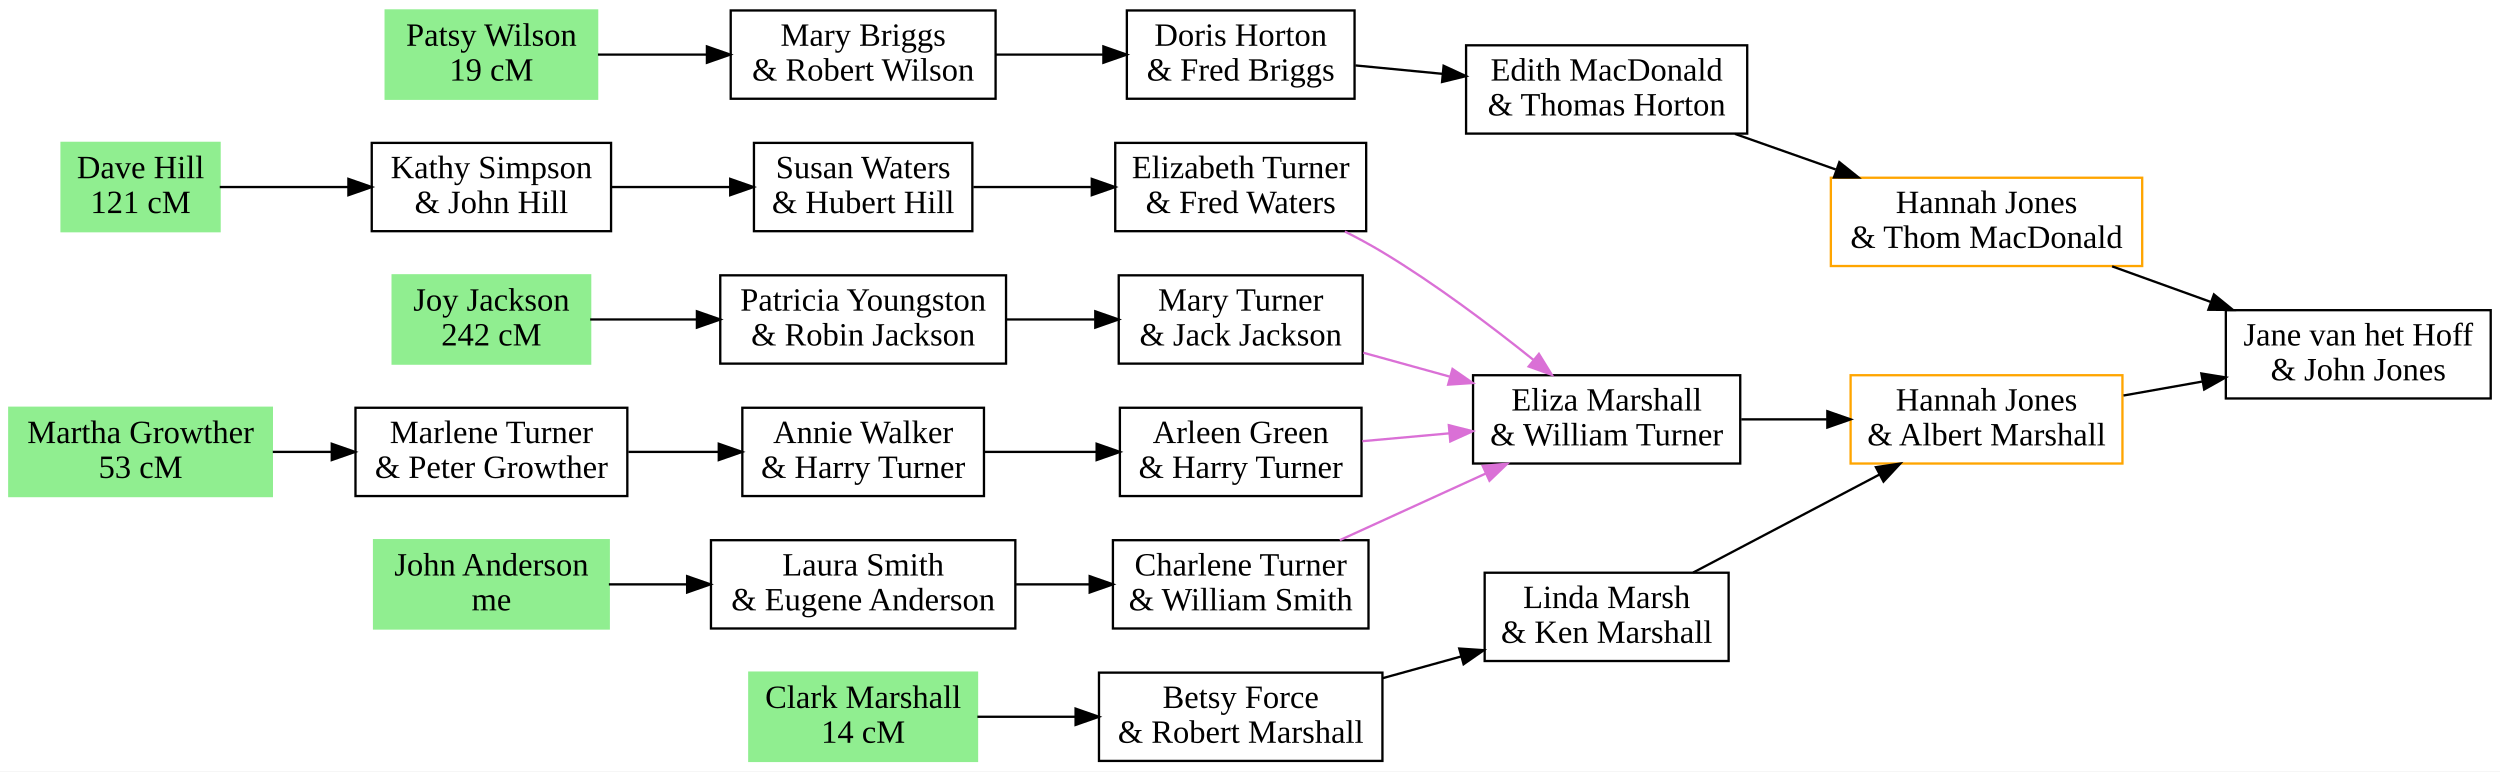
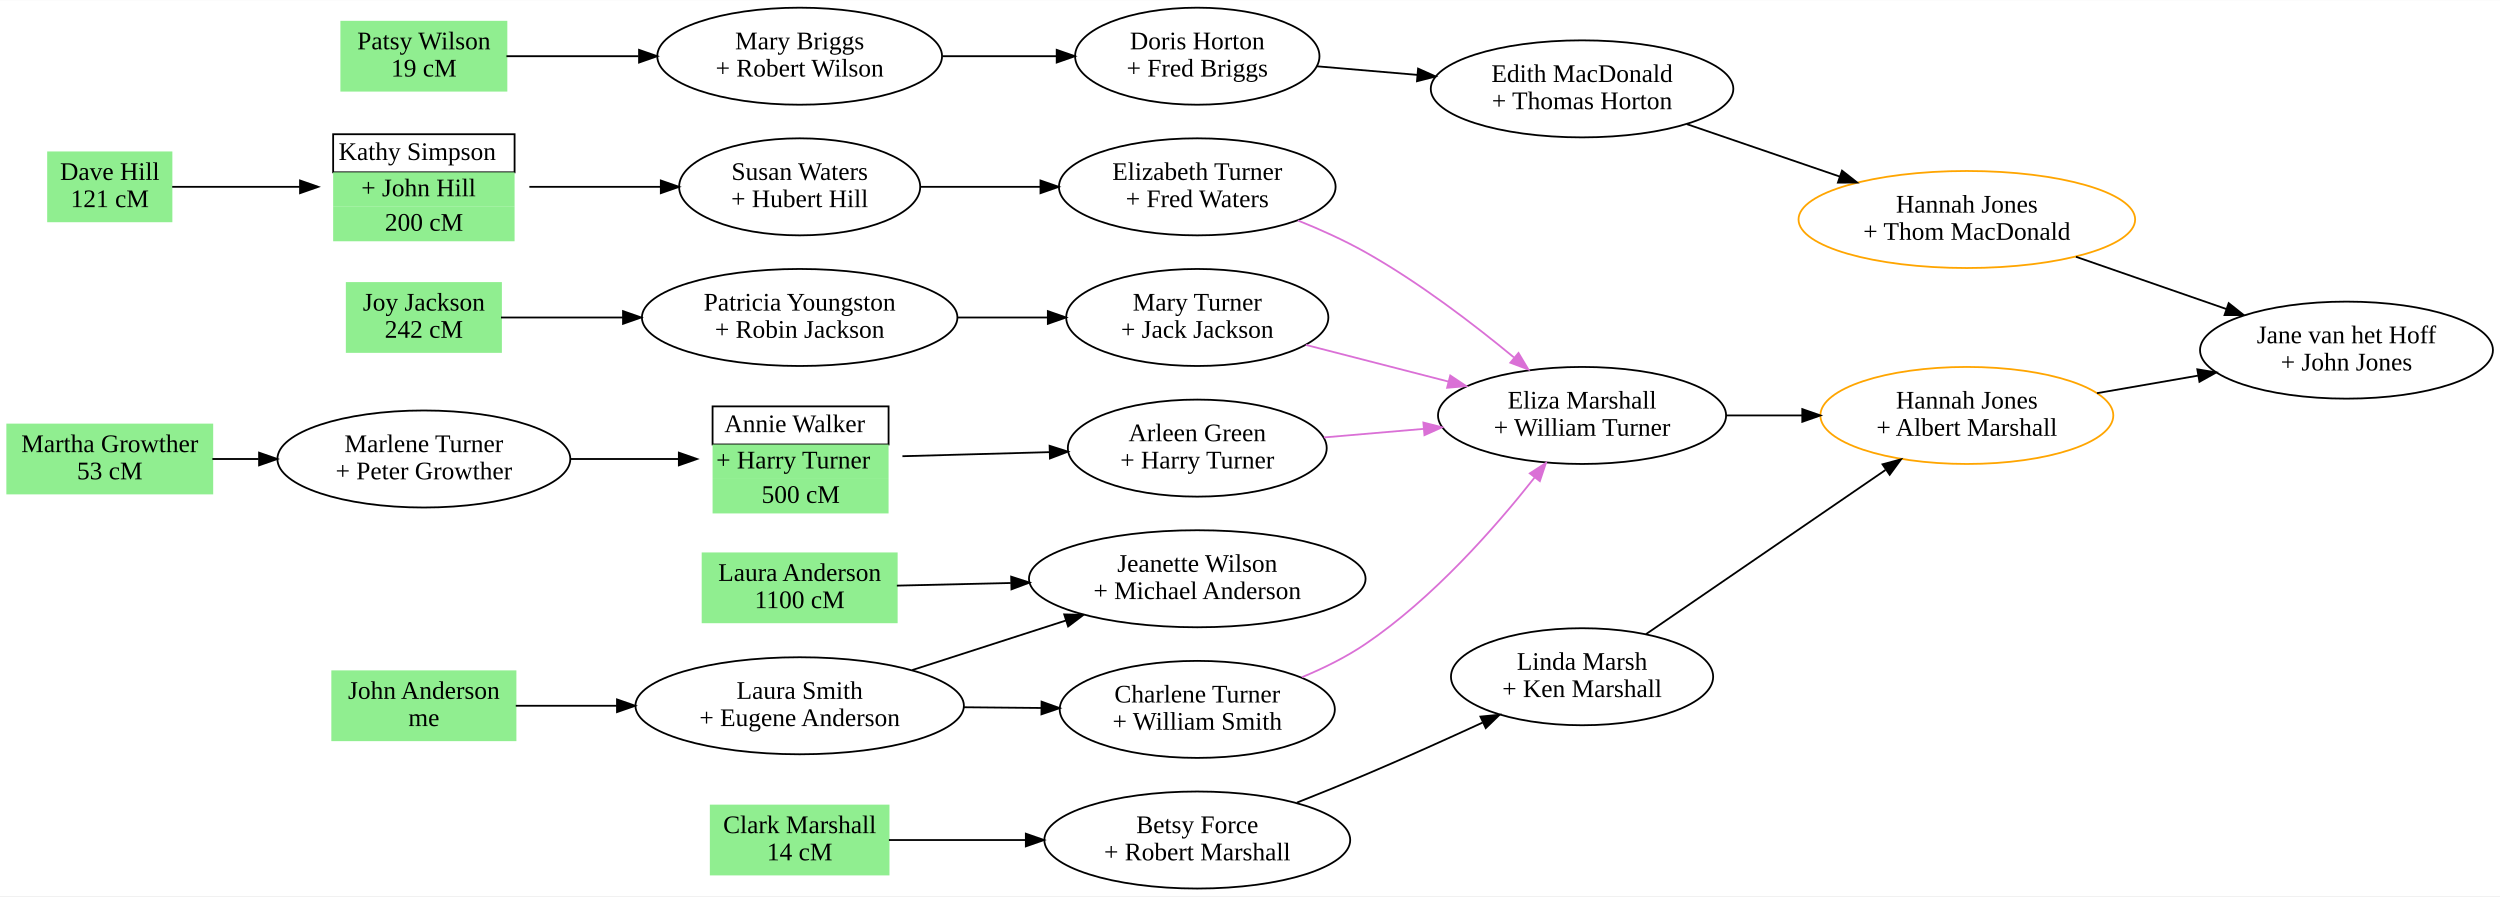
- <svg xmlns="http://www.w3.org/2000/svg" width="1076pt" height="332pt" viewBox="0.00 0.00 1076.00 332.00">
-   <g id="graph0" class="graph" transform="scale(1 1) rotate(0) translate(4 328)">
-     <polygon fill="white" stroke="transparent" points="-4,4 -4,-328 1072,-328 1072,4 -4,4" />
+ <svg xmlns="http://www.w3.org/2000/svg" width="1378pt" height="494pt" viewBox="0.00 0.00 1377.86 493.74">
+   <g id="graph0" class="graph" transform="scale(1 1) rotate(0) translate(4 489.74)">
+     <polygon fill="white" stroke="transparent" points="-4,4 -4,-489.74 1373.86,-489.74 1373.86,4 -4,4" />
    <g id="node1" class="node">
-       <polygon fill="lightgreen" stroke="lightgreen" points="162,-285.5 162,-323.5 253,-323.5 253,-285.5 162,-285.5" />
-       <text text-anchor="middle" x="207.5" y="-308.3" font-family="Times New Roman,serif" font-size="14.00">Patsy Wilson</text>
-       <text text-anchor="middle" x="207.5" y="-293.3" font-family="Times New Roman,serif" font-size="14.00">19 cM</text>
+       <polygon fill="lightgreen" stroke="lightgreen" points="184.11,-439.87 184.11,-477.87 275.11,-477.87 275.11,-439.87 184.11,-439.87" />
+       <text text-anchor="middle" x="229.61" y="-462.67" font-family="Times New Roman,serif" font-size="14.00">Patsy Wilson</text>
+       <text text-anchor="middle" x="229.61" y="-447.67" font-family="Times New Roman,serif" font-size="14.00">19 cM</text>
+     </g>
+     <g id="node2" class="node">
+       <ellipse fill="none" stroke="black" cx="436.73" cy="-458.87" rx="78.48" ry="26.74" />
+       <text text-anchor="middle" x="436.73" y="-462.67" font-family="Times New Roman,serif" font-size="14.00">Mary Briggs</text>
+       <text text-anchor="middle" x="436.73" y="-447.67" font-family="Times New Roman,serif" font-size="14.00">+ Robert Wilson</text>
+     </g>
+     <g id="edge1" class="edge">
+       <path fill="none" stroke="black" d="M275.12,-458.87C296.45,-458.87 322.78,-458.87 347.91,-458.87" />
+       <polygon fill="black" stroke="black" points="348.21,-462.37 358.21,-458.87 348.21,-455.37 348.21,-462.37" />
+     </g>
+     <g id="node3" class="node">
+       <ellipse fill="none" stroke="black" cx="655.87" cy="-458.87" rx="67.35" ry="26.74" />
+       <text text-anchor="middle" x="655.87" y="-462.67" font-family="Times New Roman,serif" font-size="14.00">Doris Horton</text>
+       <text text-anchor="middle" x="655.87" y="-447.67" font-family="Times New Roman,serif" font-size="14.00">+ Fred Briggs</text>
+     </g>
+     <g id="edge2" class="edge">
+       <path fill="none" stroke="black" d="M515.51,-458.87C535.91,-458.87 557.9,-458.87 578.24,-458.87" />
+       <polygon fill="black" stroke="black" points="578.4,-462.37 588.4,-458.87 578.4,-455.37 578.4,-462.37" />
+     </g>
+     <g id="node4" class="node">
+       <ellipse fill="none" stroke="black" cx="867.94" cy="-440.87" rx="83.38" ry="26.74" />
+       <text text-anchor="middle" x="867.94" y="-444.67" font-family="Times New Roman,serif" font-size="14.00">Edith MacDonald</text>
+       <text text-anchor="middle" x="867.94" y="-429.67" font-family="Times New Roman,serif" font-size="14.00">+ Thomas Horton</text>
+     </g>
+     <g id="edge3" class="edge">
+       <path fill="none" stroke="black" d="M721.61,-453.32C739.19,-451.82 758.54,-450.16 777.23,-448.56" />
+       <polygon fill="black" stroke="black" points="777.56,-452.04 787.23,-447.7 776.96,-445.07 777.56,-452.04" />
+     </g>
+     <g id="node5" class="node">
+       <ellipse fill="none" stroke="orange" cx="1080.01" cy="-368.87" rx="92.76" ry="26.74" />
+       <text text-anchor="middle" x="1080.01" y="-372.67" font-family="Times New Roman,serif" font-size="14.00">Hannah Jones</text>
+       <text text-anchor="middle" x="1080.01" y="-357.67" font-family="Times New Roman,serif" font-size="14.00">+ Thom MacDonald</text>
+     </g>
+     <g id="edge4" class="edge">
+       <path fill="none" stroke="black" d="M925.79,-421.39C951.77,-412.48 982.76,-401.86 1010.06,-392.5" />
+       <polygon fill="black" stroke="black" points="1011.22,-395.8 1019.55,-389.25 1008.95,-389.18 1011.22,-395.8" />
+     </g>
+     <g id="node6" class="node">
+       <ellipse fill="none" stroke="black" cx="1289.25" cy="-296.87" rx="80.72" ry="26.74" />
+       <text text-anchor="middle" x="1289.25" y="-300.67" font-family="Times New Roman,serif" font-size="14.00">Jane van het Hoff</text>
+       <text text-anchor="middle" x="1289.25" y="-285.67" font-family="Times New Roman,serif" font-size="14.00">+ John Jones</text>
+     </g>
+     <g id="edge5" class="edge">
+       <path fill="none" stroke="black" d="M1140.12,-348.33C1166.01,-339.34 1196.48,-328.75 1223.03,-319.53" />
+       <polygon fill="black" stroke="black" points="1224.33,-322.78 1232.62,-316.2 1222.03,-316.17 1224.33,-322.78" />
    </g>
    <g id="node7" class="node">
-       <polygon fill="none" stroke="black" points="310.5,-285.5 310.5,-323.5 424.5,-323.5 424.5,-285.5 310.5,-285.5" />
-       <text text-anchor="middle" x="367.5" y="-308.3" font-family="Times New Roman,serif" font-size="14.00">Mary Briggs</text>
-       <text text-anchor="middle" x="367.5" y="-293.3" font-family="Times New Roman,serif" font-size="14.00">&amp; Robert Wilson</text>
+       <ellipse fill="none" stroke="black" cx="436.73" cy="-386.87" rx="66.44" ry="26.74" />
+       <text text-anchor="middle" x="436.73" y="-390.67" font-family="Times New Roman,serif" font-size="14.00">Susan Waters</text>
+       <text text-anchor="middle" x="436.73" y="-375.67" font-family="Times New Roman,serif" font-size="14.00">+ Hubert Hill</text>
+     </g>
+     <g id="node8" class="node">
+       <ellipse fill="none" stroke="black" cx="655.87" cy="-386.87" rx="76.24" ry="26.74" />
+       <text text-anchor="middle" x="655.87" y="-390.67" font-family="Times New Roman,serif" font-size="14.00">Elizabeth Turner</text>
+       <text text-anchor="middle" x="655.87" y="-375.67" font-family="Times New Roman,serif" font-size="14.00">+ Fred Waters</text>
+     </g>
+     <g id="edge8" class="edge">
+       <path fill="none" stroke="black" d="M503.47,-386.87C524.16,-386.87 547.32,-386.87 569.18,-386.87" />
+       <polygon fill="black" stroke="black" points="569.46,-390.37 579.46,-386.87 569.46,-383.37 569.46,-390.37" />
+     </g>
+     <g id="node9" class="node">
+       <ellipse fill="none" stroke="black" cx="867.94" cy="-260.87" rx="79.39" ry="26.74" />
+       <text text-anchor="middle" x="867.94" y="-264.67" font-family="Times New Roman,serif" font-size="14.00">Eliza Marshall</text>
+       <text text-anchor="middle" x="867.94" y="-249.67" font-family="Times New Roman,serif" font-size="14.00">+ William Turner</text>
+     </g>
+     <g id="edge9" class="edge">
+       <path fill="none" stroke="orchid" d="M711.31,-368.33C723.83,-363.3 736.88,-357.4 748.5,-350.87 777.78,-334.42 807.87,-311.46 830.39,-292.85" />
+       <polygon fill="orchid" stroke="orchid" points="832.91,-295.31 838.34,-286.21 828.42,-289.94 832.91,-295.31" />
+     </g>
+     <g id="node23" class="node">
+       <ellipse fill="none" stroke="orange" cx="1080.01" cy="-260.87" rx="80.72" ry="26.74" />
+       <text text-anchor="middle" x="1080.01" y="-264.67" font-family="Times New Roman,serif" font-size="14.00">Hannah Jones</text>
+       <text text-anchor="middle" x="1080.01" y="-249.67" font-family="Times New Roman,serif" font-size="14.00">+ Albert Marshall</text>
+     </g>
+     <g id="edge24" class="edge">
+       <path fill="none" stroke="black" d="M947.16,-260.87C960.87,-260.87 975.22,-260.87 989.21,-260.87" />
+       <polygon fill="black" stroke="black" points="989.32,-264.37 999.32,-260.87 989.32,-257.37 989.32,-264.37" />
+     </g>
+     <g id="node10" class="node">
+       <polygon fill="lightgreen" stroke="lightgreen" points="22.5,-367.87 22.5,-405.87 90.5,-405.87 90.5,-367.87 22.5,-367.87" />
+       <text text-anchor="middle" x="56.5" y="-390.67" font-family="Times New Roman,serif" font-size="14.00">Dave Hill</text>
+       <text text-anchor="middle" x="56.5" y="-375.67" font-family="Times New Roman,serif" font-size="14.00">121 cM</text>
+     </g>
+     <g id="node11" class="node">
+       <polygon fill="none" stroke="black" points="179.61,-394.87 179.61,-415.87 279.61,-415.87 279.61,-394.87 179.61,-394.87" />
+       <text text-anchor="start" x="182.61" y="-401.67" font-family="Times New Roman,serif" font-size="14.00"> Kathy Simpson </text>
+       <polygon fill="lightgreen" stroke="transparent" points="179.61,-375.87 179.61,-394.87 279.61,-394.87 279.61,-375.87 179.61,-375.87" />
+       <text text-anchor="start" x="195.11" y="-381.67" font-family="Times New Roman,serif" font-size="14.00"> + John Hill </text>
+       <polygon fill="lightgreen" stroke="transparent" points="179.61,-356.87 179.61,-375.87 279.61,-375.87 279.61,-356.87 179.61,-356.87" />
+       <text text-anchor="start" x="208.11" y="-362.67" font-family="Times New Roman,serif" font-size="14.00">200 cM</text>
    </g>
    <g id="edge6" class="edge">
-       <path fill="none" stroke="black" d="M253.35,-304.5C267.87,-304.5 284.3,-304.5 300.04,-304.5" />
-       <polygon fill="black" stroke="black" points="300.26,-308 310.26,-304.5 300.26,-301 300.26,-308" />
-     </g>
-     <g id="node2" class="node">
-       <polygon fill="lightgreen" stroke="lightgreen" points="22.5,-228.5 22.5,-266.5 90.5,-266.5 90.5,-228.5 22.5,-228.5" />
-       <text text-anchor="middle" x="56.5" y="-251.3" font-family="Times New Roman,serif" font-size="14.00">Dave Hill</text>
-       <text text-anchor="middle" x="56.5" y="-236.3" font-family="Times New Roman,serif" font-size="14.00">121 cM</text>
+       <path fill="none" stroke="black" d="M90.9,-386.87C110.9,-386.87 137.04,-386.87 161.18,-386.87" />
+       <polygon fill="black" stroke="black" points="161.37,-390.37 171.37,-386.87 161.37,-383.37 161.37,-390.37" />
+     </g>
+     <g id="edge7" class="edge">
+       <path fill="none" stroke="black" d="M287.75,-386.87C310.15,-386.87 336.18,-386.87 360.1,-386.87" />
+       <polygon fill="black" stroke="black" points="360.21,-390.37 370.21,-386.87 360.21,-383.37 360.21,-390.37" />
    </g>
    <g id="node12" class="node">
-       <polygon fill="none" stroke="black" points="156,-228.5 156,-266.5 259,-266.5 259,-228.5 156,-228.5" />
-       <text text-anchor="middle" x="207.5" y="-251.3" font-family="Times New Roman,serif" font-size="14.00">Kathy Simpson</text>
-       <text text-anchor="middle" x="207.5" y="-236.3" font-family="Times New Roman,serif" font-size="14.00">&amp; John Hill</text>
+       <polygon fill="lightgreen" stroke="lightgreen" points="187.11,-295.87 187.11,-333.87 272.11,-333.87 272.11,-295.87 187.11,-295.87" />
+       <text text-anchor="middle" x="229.61" y="-318.67" font-family="Times New Roman,serif" font-size="14.00">Joy Jackson</text>
+       <text text-anchor="middle" x="229.61" y="-303.67" font-family="Times New Roman,serif" font-size="14.00">242 cM</text>
+     </g>
+     <g id="node13" class="node">
+       <ellipse fill="none" stroke="black" cx="436.73" cy="-314.87" rx="86.95" ry="26.74" />
+       <text text-anchor="middle" x="436.73" y="-318.67" font-family="Times New Roman,serif" font-size="14.00">Patricia Youngston</text>
+       <text text-anchor="middle" x="436.73" y="-303.67" font-family="Times New Roman,serif" font-size="14.00">+ Robin Jackson</text>
+     </g>
+     <g id="edge10" class="edge">
+       <path fill="none" stroke="black" d="M272.12,-314.87C291.58,-314.87 315.65,-314.87 339.29,-314.87" />
+       <polygon fill="black" stroke="black" points="339.38,-318.37 349.38,-314.87 339.38,-311.37 339.38,-318.37" />
+     </g>
+     <g id="node14" class="node">
+       <ellipse fill="none" stroke="black" cx="655.87" cy="-314.87" rx="72.25" ry="26.74" />
+       <text text-anchor="middle" x="655.87" y="-318.67" font-family="Times New Roman,serif" font-size="14.00">Mary Turner</text>
+       <text text-anchor="middle" x="655.87" y="-303.67" font-family="Times New Roman,serif" font-size="14.00">+ Jack Jackson</text>
    </g>
    <g id="edge11" class="edge">
-       <path fill="none" stroke="black" d="M90.57,-247.5C106.85,-247.5 127,-247.5 145.91,-247.5" />
-       <polygon fill="black" stroke="black" points="145.95,-251 155.95,-247.5 145.95,-244 145.95,-251" />
-     </g>
-     <g id="node3" class="node">
-       <polygon fill="lightgreen" stroke="lightgreen" points="165,-171.5 165,-209.5 250,-209.5 250,-171.5 165,-171.5" />
-       <text text-anchor="middle" x="207.5" y="-194.3" font-family="Times New Roman,serif" font-size="14.00">Joy Jackson</text>
-       <text text-anchor="middle" x="207.5" y="-179.3" font-family="Times New Roman,serif" font-size="14.00">242 cM</text>
+       <path fill="none" stroke="black" d="M523.86,-314.87C540.08,-314.87 557,-314.87 573.09,-314.87" />
+       <polygon fill="black" stroke="black" points="573.52,-318.37 583.52,-314.87 573.52,-311.37 573.52,-318.37" />
+     </g>
+     <g id="edge12" class="edge">
+       <path fill="none" stroke="orchid" d="M715.67,-299.76C740.1,-293.48 768.7,-286.12 794.42,-279.51" />
+       <polygon fill="orchid" stroke="orchid" points="795.3,-282.9 804.12,-277.02 793.56,-276.12 795.3,-282.9" />
+     </g>
+     <g id="node15" class="node">
+       <ellipse fill="none" stroke="black" cx="655.87" cy="-242.87" rx="71.34" ry="26.74" />
+       <text text-anchor="middle" x="655.87" y="-246.67" font-family="Times New Roman,serif" font-size="14.00">Arleen Green</text>
+       <text text-anchor="middle" x="655.87" y="-231.67" font-family="Times New Roman,serif" font-size="14.00">+ Harry Turner</text>
+     </g>
+     <g id="edge16" class="edge">
+       <path fill="none" stroke="orchid" d="M725.66,-248.76C743.22,-250.27 762.33,-251.91 780.65,-253.48" />
+       <polygon fill="orchid" stroke="orchid" points="780.48,-256.97 790.74,-254.34 781.07,-250 780.48,-256.97" />
    </g>
    <g id="node16" class="node">
-       <polygon fill="none" stroke="black" points="306,-171.5 306,-209.5 429,-209.5 429,-171.5 306,-171.5" />
-       <text text-anchor="middle" x="367.5" y="-194.3" font-family="Times New Roman,serif" font-size="14.00">Patricia Youngston</text>
-       <text text-anchor="middle" x="367.5" y="-179.3" font-family="Times New Roman,serif" font-size="14.00">&amp; Robin Jackson</text>
+       <polygon fill="lightgreen" stroke="lightgreen" points="0,-217.87 0,-255.87 113,-255.87 113,-217.87 0,-217.87" />
+       <text text-anchor="middle" x="56.5" y="-240.67" font-family="Times New Roman,serif" font-size="14.00">Martha Growther</text>
+       <text text-anchor="middle" x="56.5" y="-225.67" font-family="Times New Roman,serif" font-size="14.00">53 cM</text>
+     </g>
+     <g id="node17" class="node">
+       <ellipse fill="none" stroke="black" cx="229.61" cy="-236.87" rx="80.72" ry="26.74" />
+       <text text-anchor="middle" x="229.61" y="-240.67" font-family="Times New Roman,serif" font-size="14.00">Marlene Turner</text>
+       <text text-anchor="middle" x="229.61" y="-225.67" font-family="Times New Roman,serif" font-size="14.00">+ Peter Growther</text>
+     </g>
+     <g id="edge13" class="edge">
+       <path fill="none" stroke="black" d="M113.05,-236.87C121.26,-236.87 129.89,-236.87 138.58,-236.87" />
+       <polygon fill="black" stroke="black" points="138.79,-240.37 148.79,-236.87 138.79,-233.37 138.79,-240.37" />
+     </g>
+     <g id="node18" class="node">
+       <polygon fill="none" stroke="black" points="388.73,-244.87 388.73,-265.87 485.73,-265.87 485.73,-244.87 388.73,-244.87" />
+       <text text-anchor="start" x="395.23" y="-251.67" font-family="Times New Roman,serif" font-size="14.00"> Annie Walker </text>
+       <polygon fill="lightgreen" stroke="transparent" points="388.73,-225.87 388.73,-244.87 485.73,-244.87 485.73,-225.87 388.73,-225.87" />
+       <text text-anchor="start" x="390.73" y="-231.67" font-family="Times New Roman,serif" font-size="14.00"> + Harry Turner </text>
+       <polygon fill="lightgreen" stroke="transparent" points="388.73,-206.87 388.73,-225.87 485.73,-225.87 485.73,-206.87 388.73,-206.87" />
+       <text text-anchor="start" x="415.73" y="-212.67" font-family="Times New Roman,serif" font-size="14.00">500 cM</text>
+     </g>
+     <g id="edge14" class="edge">
+       <path fill="none" stroke="black" d="M310.5,-236.87C330.24,-236.87 351.16,-236.87 370.13,-236.87" />
+       <polygon fill="black" stroke="black" points="370.15,-240.37 380.15,-236.87 370.15,-233.37 370.15,-240.37" />
    </g>
    <g id="edge15" class="edge">
-       <path fill="none" stroke="black" d="M250.01,-190.5C264.04,-190.5 280.12,-190.5 295.76,-190.5" />
-       <polygon fill="black" stroke="black" points="295.95,-194 305.95,-190.5 295.95,-187 295.95,-194" />
-     </g>
-     <g id="node4" class="node">
-       <polygon fill="lightgreen" stroke="lightgreen" points="0,-114.5 0,-152.5 113,-152.5 113,-114.5 0,-114.5" />
-       <text text-anchor="middle" x="56.5" y="-137.3" font-family="Times New Roman,serif" font-size="14.00">Martha Growther</text>
-       <text text-anchor="middle" x="56.5" y="-122.3" font-family="Times New Roman,serif" font-size="14.00">53 cM</text>
-     </g>
-     <g id="node18" class="node">
-       <polygon fill="none" stroke="black" points="149,-114.5 149,-152.5 266,-152.5 266,-114.5 149,-114.5" />
-       <text text-anchor="middle" x="207.5" y="-137.3" font-family="Times New Roman,serif" font-size="14.00">Marlene Turner</text>
-       <text text-anchor="middle" x="207.5" y="-122.3" font-family="Times New Roman,serif" font-size="14.00">&amp; Peter Growther</text>
+       <path fill="none" stroke="black" d="M493.37,-238.41C517.99,-239.09 547.43,-239.9 574.38,-240.65" />
+       <polygon fill="black" stroke="black" points="574.48,-244.15 584.57,-240.93 574.67,-237.15 574.48,-244.15" />
+     </g>
+     <g id="node19" class="node">
+       <polygon fill="lightgreen" stroke="lightgreen" points="179.11,-81.87 179.11,-119.87 280.11,-119.87 280.11,-81.87 179.11,-81.87" />
+       <text text-anchor="middle" x="229.61" y="-104.67" font-family="Times New Roman,serif" font-size="14.00">John Anderson</text>
+       <text text-anchor="middle" x="229.61" y="-89.67" font-family="Times New Roman,serif" font-size="14.00">me</text>
+     </g>
+     <g id="node26" class="node">
+       <ellipse fill="none" stroke="black" cx="436.73" cy="-100.87" rx="90.52" ry="26.74" />
+       <text text-anchor="middle" x="436.73" y="-104.67" font-family="Times New Roman,serif" font-size="14.00">Laura Smith</text>
+       <text text-anchor="middle" x="436.73" y="-89.67" font-family="Times New Roman,serif" font-size="14.00">+ Eugene Anderson</text>
+     </g>
+     <g id="edge21" class="edge">
+       <path fill="none" stroke="black" d="M280.26,-100.87C297.13,-100.87 316.61,-100.87 335.97,-100.87" />
+       <polygon fill="black" stroke="black" points="336.06,-104.37 346.06,-100.87 336.06,-97.37 336.06,-104.37" />
+     </g>
+     <g id="node20" class="node">
+       <polygon fill="lightgreen" stroke="lightgreen" points="387.73,-7.87 387.73,-45.87 485.73,-45.87 485.73,-7.87 387.73,-7.87" />
+       <text text-anchor="middle" x="436.73" y="-30.67" font-family="Times New Roman,serif" font-size="14.00">Clark Marshall</text>
+       <text text-anchor="middle" x="436.73" y="-15.67" font-family="Times New Roman,serif" font-size="14.00">14 cM</text>
+     </g>
+     <g id="node21" class="node">
+       <ellipse fill="none" stroke="black" cx="655.87" cy="-26.87" rx="84.29" ry="26.74" />
+       <text text-anchor="middle" x="655.87" y="-30.67" font-family="Times New Roman,serif" font-size="14.00">Betsy Force</text>
+       <text text-anchor="middle" x="655.87" y="-15.67" font-family="Times New Roman,serif" font-size="14.00">+ Robert Marshall</text>
+     </g>
+     <g id="edge17" class="edge">
+       <path fill="none" stroke="black" d="M485.92,-26.87C508.09,-26.87 535.19,-26.87 561.13,-26.87" />
+       <polygon fill="black" stroke="black" points="561.39,-30.37 571.39,-26.87 561.39,-23.37 561.39,-30.37" />
+     </g>
+     <g id="node22" class="node">
+       <ellipse fill="none" stroke="black" cx="867.94" cy="-116.87" rx="72.25" ry="26.74" />
+       <text text-anchor="middle" x="867.94" y="-120.67" font-family="Times New Roman,serif" font-size="14.00">Linda Marsh</text>
+       <text text-anchor="middle" x="867.94" y="-105.67" font-family="Times New Roman,serif" font-size="14.00">+ Ken Marshall</text>
    </g>
    <g id="edge18" class="edge">
-       <path fill="none" stroke="black" d="M113.41,-133.5C121.62,-133.5 130.17,-133.5 138.59,-133.5" />
-       <polygon fill="black" stroke="black" points="138.79,-137 148.79,-133.5 138.79,-130 138.79,-137" />
-     </g>
-     <g id="node5" class="node">
-       <polygon fill="lightgreen" stroke="lightgreen" points="157,-57.5 157,-95.5 258,-95.5 258,-57.5 157,-57.5" />
-       <text text-anchor="middle" x="207.5" y="-80.3" font-family="Times New Roman,serif" font-size="14.00">John Anderson</text>
-       <text text-anchor="middle" x="207.5" y="-65.3" font-family="Times New Roman,serif" font-size="14.00">me</text>
+       <path fill="none" stroke="black" d="M710.85,-47.52C723.27,-52.43 736.39,-57.73 748.5,-62.87 769.79,-71.9 792.97,-82.33 813.14,-91.61" />
+       <polygon fill="black" stroke="black" points="811.93,-94.9 822.48,-95.92 814.87,-88.55 811.93,-94.9" />
+     </g>
+     <g id="edge19" class="edge">
+       <path fill="none" stroke="black" d="M903.16,-140.33C939.15,-165 995.91,-203.91 1035.16,-230.81" />
+       <polygon fill="black" stroke="black" points="1033.53,-233.94 1043.75,-236.7 1037.48,-228.16 1033.53,-233.94" />
+     </g>
+     <g id="edge25" class="edge">
+       <path fill="none" stroke="black" d="M1151.75,-273.16C1169.66,-276.27 1189.03,-279.63 1207.39,-282.82" />
+       <polygon fill="black" stroke="black" points="1207.03,-286.31 1217.48,-284.58 1208.22,-279.42 1207.03,-286.31" />
    </g>
    <g id="node24" class="node">
-       <polygon fill="none" stroke="black" points="302,-57.5 302,-95.5 433,-95.5 433,-57.5 302,-57.5" />
-       <text text-anchor="middle" x="367.5" y="-80.3" font-family="Times New Roman,serif" font-size="14.00">Laura Smith</text>
-       <text text-anchor="middle" x="367.5" y="-65.3" font-family="Times New Roman,serif" font-size="14.00">&amp; Eugene Anderson</text>
-     </g>
-     <g id="edge1" class="edge">
-       <path fill="none" stroke="black" d="M258.06,-76.5C268.66,-76.5 280.09,-76.5 291.41,-76.5" />
-       <polygon fill="black" stroke="black" points="291.74,-80 301.74,-76.5 291.74,-73 291.74,-80" />
-     </g>
-     <g id="node6" class="node">
-       <polygon fill="lightgreen" stroke="lightgreen" points="318.5,-0.5 318.5,-38.5 416.5,-38.5 416.5,-0.5 318.5,-0.5" />
-       <text text-anchor="middle" x="367.5" y="-23.3" font-family="Times New Roman,serif" font-size="14.00">Clark Marshall</text>
-       <text text-anchor="middle" x="367.5" y="-8.3" font-family="Times New Roman,serif" font-size="14.00">14 cM</text>
-     </g>
-     <g id="node21" class="node">
-       <polygon fill="none" stroke="black" points="469,-0.5 469,-38.5 591,-38.5 591,-0.5 469,-0.5" />
-       <text text-anchor="middle" x="530" y="-23.3" font-family="Times New Roman,serif" font-size="14.00">Betsy Force</text>
-       <text text-anchor="middle" x="530" y="-8.3" font-family="Times New Roman,serif" font-size="14.00">&amp; Robert Marshall</text>
+       <polygon fill="lightgreen" stroke="lightgreen" points="383.23,-146.87 383.23,-184.87 490.23,-184.87 490.23,-146.87 383.23,-146.87" />
+       <text text-anchor="middle" x="436.73" y="-169.67" font-family="Times New Roman,serif" font-size="14.00">Laura Anderson</text>
+       <text text-anchor="middle" x="436.73" y="-154.67" font-family="Times New Roman,serif" font-size="14.00">1100 cM</text>
+     </g>
+     <g id="node25" class="node">
+       <ellipse fill="none" stroke="black" cx="655.87" cy="-170.87" rx="92.76" ry="26.74" />
+       <text text-anchor="middle" x="655.87" y="-174.67" font-family="Times New Roman,serif" font-size="14.00">Jeanette Wilson</text>
+       <text text-anchor="middle" x="655.87" y="-159.67" font-family="Times New Roman,serif" font-size="14.00">+ Michael Anderson</text>
+     </g>
+     <g id="edge20" class="edge">
+       <path fill="none" stroke="black" d="M490.29,-167.08C509.26,-167.52 531.36,-168.03 553.09,-168.53" />
+       <polygon fill="black" stroke="black" points="553.3,-172.03 563.38,-168.76 553.46,-165.03 553.3,-172.03" />
+     </g>
+     <g id="edge26" class="edge">
+       <path fill="none" stroke="black" d="M498.79,-120.56C525.16,-129.06 556.19,-139.06 583.6,-147.9" />
+       <polygon fill="black" stroke="black" points="582.54,-151.23 593.14,-150.97 584.69,-144.57 582.54,-151.23" />
+     </g>
+     <g id="node27" class="node">
+       <ellipse fill="none" stroke="black" cx="655.87" cy="-98.87" rx="75.82" ry="26.74" />
+       <text text-anchor="middle" x="655.87" y="-102.67" font-family="Times New Roman,serif" font-size="14.00">Charlene Turner</text>
+       <text text-anchor="middle" x="655.87" y="-87.67" font-family="Times New Roman,serif" font-size="14.00">+ William Smith</text>
    </g>
    <g id="edge22" class="edge">
-       <path fill="none" stroke="black" d="M416.66,-19.5C429.88,-19.5 444.5,-19.5 458.7,-19.5" />
-       <polygon fill="black" stroke="black" points="458.93,-23 468.93,-19.5 458.93,-16 458.93,-23" />
-     </g>
-     <g id="node8" class="node">
-       <polygon fill="none" stroke="black" points="481,-285.5 481,-323.5 579,-323.5 579,-285.5 481,-285.5" />
-       <text text-anchor="middle" x="530" y="-308.3" font-family="Times New Roman,serif" font-size="14.00">Doris Horton</text>
-       <text text-anchor="middle" x="530" y="-293.3" font-family="Times New Roman,serif" font-size="14.00">&amp; Fred Briggs</text>
-     </g>
-     <g id="edge7" class="edge">
-       <path fill="none" stroke="black" d="M424.64,-304.5C439.55,-304.5 455.68,-304.5 470.7,-304.5" />
-       <polygon fill="black" stroke="black" points="470.9,-308 480.9,-304.5 470.9,-301 470.9,-308" />
-     </g>
-     <g id="node9" class="node">
-       <polygon fill="none" stroke="black" points="627,-270.5 627,-308.5 748,-308.5 748,-270.5 627,-270.5" />
-       <text text-anchor="middle" x="687.5" y="-293.3" font-family="Times New Roman,serif" font-size="14.00">Edith MacDonald</text>
-       <text text-anchor="middle" x="687.5" y="-278.3" font-family="Times New Roman,serif" font-size="14.00">&amp; Thomas Horton</text>
-     </g>
-     <g id="edge8" class="edge">
-       <path fill="none" stroke="black" d="M579.35,-299.84C591.24,-298.69 604.2,-297.44 616.88,-296.22" />
-       <polygon fill="black" stroke="black" points="617.33,-299.69 626.95,-295.24 616.66,-292.72 617.33,-299.69" />
-     </g>
-     <g id="node10" class="node">
-       <polygon fill="none" stroke="orange" points="784,-213.5 784,-251.5 918,-251.5 918,-213.5 784,-213.5" />
-       <text text-anchor="middle" x="851" y="-236.3" font-family="Times New Roman,serif" font-size="14.00">Hannah Jones</text>
-       <text text-anchor="middle" x="851" y="-221.3" font-family="Times New Roman,serif" font-size="14.00">&amp; Thom MacDonald</text>
-     </g>
-     <g id="edge9" class="edge">
-       <path fill="none" stroke="black" d="M742.73,-270.36C756.65,-265.45 771.76,-260.12 786.12,-255.05" />
-       <polygon fill="black" stroke="black" points="787.65,-258.22 795.92,-251.59 785.32,-251.62 787.65,-258.22" />
-     </g>
-     <g id="node11" class="node">
-       <polygon fill="none" stroke="black" points="954,-156.5 954,-194.5 1068,-194.5 1068,-156.5 954,-156.5" />
-       <text text-anchor="middle" x="1011" y="-179.3" font-family="Times New Roman,serif" font-size="14.00">Jane van het Hoff</text>
-       <text text-anchor="middle" x="1011" y="-164.3" font-family="Times New Roman,serif" font-size="14.00">&amp; John Jones</text>
-     </g>
-     <g id="edge10" class="edge">
-       <path fill="none" stroke="black" d="M905.05,-213.36C918.67,-208.45 933.45,-203.12 947.5,-198.05" />
-       <polygon fill="black" stroke="black" points="948.87,-201.27 957.09,-194.59 946.49,-194.69 948.87,-201.27" />
-     </g>
-     <g id="node13" class="node">
-       <polygon fill="none" stroke="black" points="320.5,-228.5 320.5,-266.5 414.5,-266.5 414.5,-228.5 320.5,-228.5" />
-       <text text-anchor="middle" x="367.5" y="-251.3" font-family="Times New Roman,serif" font-size="14.00">Susan Waters</text>
-       <text text-anchor="middle" x="367.5" y="-236.3" font-family="Times New Roman,serif" font-size="14.00">&amp; Hubert Hill</text>
-     </g>
-     <g id="edge12" class="edge">
-       <path fill="none" stroke="black" d="M259.36,-247.5C275.57,-247.5 293.6,-247.5 310.18,-247.5" />
-       <polygon fill="black" stroke="black" points="310.28,-251 320.28,-247.5 310.28,-244 310.28,-251" />
-     </g>
-     <g id="node14" class="node">
-       <polygon fill="none" stroke="black" points="476,-228.5 476,-266.5 584,-266.5 584,-228.5 476,-228.5" />
-       <text text-anchor="middle" x="530" y="-251.3" font-family="Times New Roman,serif" font-size="14.00">Elizabeth Turner</text>
-       <text text-anchor="middle" x="530" y="-236.3" font-family="Times New Roman,serif" font-size="14.00">&amp; Fred Waters</text>
-     </g>
-     <g id="edge13" class="edge">
-       <path fill="none" stroke="black" d="M414.92,-247.5C430.72,-247.5 448.65,-247.5 465.54,-247.5" />
-       <polygon fill="black" stroke="black" points="465.9,-251 475.9,-247.5 465.9,-244 465.9,-251" />
-     </g>
-     <g id="node15" class="node">
-       <polygon fill="none" stroke="black" points="630,-128.5 630,-166.5 745,-166.5 745,-128.5 630,-128.5" />
-       <text text-anchor="middle" x="687.5" y="-151.3" font-family="Times New Roman,serif" font-size="14.00">Eliza Marshall</text>
-       <text text-anchor="middle" x="687.5" y="-136.3" font-family="Times New Roman,serif" font-size="14.00">&amp; William Turner</text>
-     </g>
-     <g id="edge14" class="edge">
-       <path fill="none" stroke="orchid" d="M574.82,-228.36C580.36,-225.56 585.88,-222.58 591,-219.5 613.84,-205.77 637.78,-187.71 655.98,-173.11" />
-       <polygon fill="orchid" stroke="orchid" points="658.35,-175.69 663.91,-166.68 653.94,-170.26 658.35,-175.69" />
-     </g>
-     <g id="node23" class="node">
-       <polygon fill="none" stroke="orange" points="792.5,-128.5 792.5,-166.5 909.5,-166.5 909.5,-128.5 792.5,-128.5" />
-       <text text-anchor="middle" x="851" y="-151.3" font-family="Times New Roman,serif" font-size="14.00">Hannah Jones</text>
-       <text text-anchor="middle" x="851" y="-136.3" font-family="Times New Roman,serif" font-size="14.00">&amp; Albert Marshall</text>
-     </g>
-     <g id="edge4" class="edge">
-       <path fill="none" stroke="black" d="M745.44,-147.5C757.36,-147.5 770.04,-147.5 782.3,-147.5" />
-       <polygon fill="black" stroke="black" points="782.49,-151 792.49,-147.5 782.49,-144 782.49,-151" />
-     </g>
-     <g id="node17" class="node">
-       <polygon fill="none" stroke="black" points="477.5,-171.5 477.5,-209.5 582.5,-209.5 582.5,-171.5 477.5,-171.5" />
-       <text text-anchor="middle" x="530" y="-194.3" font-family="Times New Roman,serif" font-size="14.00">Mary Turner</text>
-       <text text-anchor="middle" x="530" y="-179.3" font-family="Times New Roman,serif" font-size="14.00">&amp; Jack Jackson</text>
-     </g>
-     <g id="edge16" class="edge">
-       <path fill="none" stroke="black" d="M429.18,-190.5C441.59,-190.5 454.67,-190.5 467.13,-190.5" />
-       <polygon fill="black" stroke="black" points="467.41,-194 477.41,-190.5 467.41,-187 467.41,-194" />
-     </g>
-     <g id="edge17" class="edge">
-       <path fill="none" stroke="orchid" d="M582.78,-176.18C594.7,-172.89 607.54,-169.33 619.99,-165.89" />
-       <polygon fill="orchid" stroke="orchid" points="621.16,-169.2 629.86,-163.16 619.29,-162.45 621.16,-169.2" />
-     </g>
-     <g id="node19" class="node">
-       <polygon fill="none" stroke="black" points="315.5,-114.5 315.5,-152.5 419.5,-152.5 419.5,-114.5 315.5,-114.5" />
-       <text text-anchor="middle" x="367.5" y="-137.3" font-family="Times New Roman,serif" font-size="14.00">Annie Walker</text>
-       <text text-anchor="middle" x="367.5" y="-122.3" font-family="Times New Roman,serif" font-size="14.00">&amp; Harry Turner</text>
-     </g>
-     <g id="edge19" class="edge">
-       <path fill="none" stroke="black" d="M266.44,-133.5C279.08,-133.5 292.51,-133.5 305.28,-133.5" />
-       <polygon fill="black" stroke="black" points="305.36,-137 315.36,-133.5 305.36,-130 305.36,-137" />
-     </g>
-     <g id="node20" class="node">
-       <polygon fill="none" stroke="black" points="478,-114.5 478,-152.5 582,-152.5 582,-114.5 478,-114.5" />
-       <text text-anchor="middle" x="530" y="-137.3" font-family="Times New Roman,serif" font-size="14.00">Arleen Green</text>
-       <text text-anchor="middle" x="530" y="-122.3" font-family="Times New Roman,serif" font-size="14.00">&amp; Harry Turner</text>
-     </g>
-     <g id="edge20" class="edge">
-       <path fill="none" stroke="black" d="M419.72,-133.5C435,-133.5 451.9,-133.5 467.75,-133.5" />
-       <polygon fill="black" stroke="black" points="467.99,-137 477.99,-133.5 467.99,-130 467.99,-137" />
-     </g>
-     <g id="edge21" class="edge">
-       <path fill="none" stroke="orchid" d="M582.35,-138.12C594.35,-139.2 607.31,-140.37 619.88,-141.5" />
-       <polygon fill="orchid" stroke="orchid" points="619.57,-144.99 629.84,-142.4 620.2,-138.02 619.57,-144.99" />
-     </g>
-     <g id="node22" class="node">
-       <polygon fill="none" stroke="black" points="635,-43.5 635,-81.5 740,-81.5 740,-43.5 635,-43.5" />
-       <text text-anchor="middle" x="687.5" y="-66.3" font-family="Times New Roman,serif" font-size="14.00">Linda Marsh</text>
-       <text text-anchor="middle" x="687.5" y="-51.3" font-family="Times New Roman,serif" font-size="14.00">&amp; Ken Marshall</text>
+       <path fill="none" stroke="black" d="M527.3,-100.05C541.4,-99.92 555.95,-99.78 569.94,-99.65" />
+       <polygon fill="black" stroke="black" points="570.05,-103.15 580.01,-99.56 569.98,-96.15 570.05,-103.15" />
    </g>
    <g id="edge23" class="edge">
-       <path fill="none" stroke="black" d="M591.12,-36.12C602.23,-39.2 613.84,-42.41 624.98,-45.49" />
-       <polygon fill="black" stroke="black" points="624.06,-48.87 634.63,-48.16 625.93,-42.12 624.06,-48.87" />
-     </g>
-     <g id="edge24" class="edge">
-       <path fill="none" stroke="black" d="M724.74,-81.58C748.43,-94.04 779.55,-110.42 804.85,-123.73" />
-       <polygon fill="black" stroke="black" points="803.4,-126.93 813.88,-128.49 806.66,-120.73 803.4,-126.93" />
-     </g>
-     <g id="edge5" class="edge">
-       <path fill="none" stroke="black" d="M909.94,-157.77C920.93,-159.71 932.51,-161.77 943.73,-163.76" />
-       <polygon fill="black" stroke="black" points="943.46,-167.26 953.91,-165.56 944.68,-160.37 943.46,-167.26" />
-     </g>
-     <g id="node25" class="node">
-       <polygon fill="none" stroke="black" points="475,-57.5 475,-95.5 585,-95.5 585,-57.5 475,-57.5" />
-       <text text-anchor="middle" x="530" y="-80.3" font-family="Times New Roman,serif" font-size="14.00">Charlene Turner</text>
-       <text text-anchor="middle" x="530" y="-65.3" font-family="Times New Roman,serif" font-size="14.00">&amp; William Smith</text>
-     </g>
-     <g id="edge2" class="edge">
-       <path fill="none" stroke="black" d="M433.32,-76.5C443.69,-76.5 454.43,-76.5 464.79,-76.5" />
-       <polygon fill="black" stroke="black" points="465,-80 475,-76.5 465,-73 465,-80" />
-     </g>
-     <g id="edge3" class="edge">
-       <path fill="none" stroke="orchid" d="M572.67,-95.53C592.02,-104.36 615.2,-114.94 635.57,-124.25" />
-       <polygon fill="orchid" stroke="orchid" points="634.16,-127.45 644.71,-128.42 637.07,-121.08 634.16,-127.45" />
+       <path fill="none" stroke="orchid" d="M713.6,-116.63C725.63,-121.61 737.89,-127.68 748.5,-134.87 785.72,-160.08 819.91,-198.9 841.89,-226.79" />
+       <polygon fill="orchid" stroke="orchid" points="839.14,-228.95 848.04,-234.7 844.67,-224.66 839.14,-228.95" />
    </g>
  </g>
</svg>
